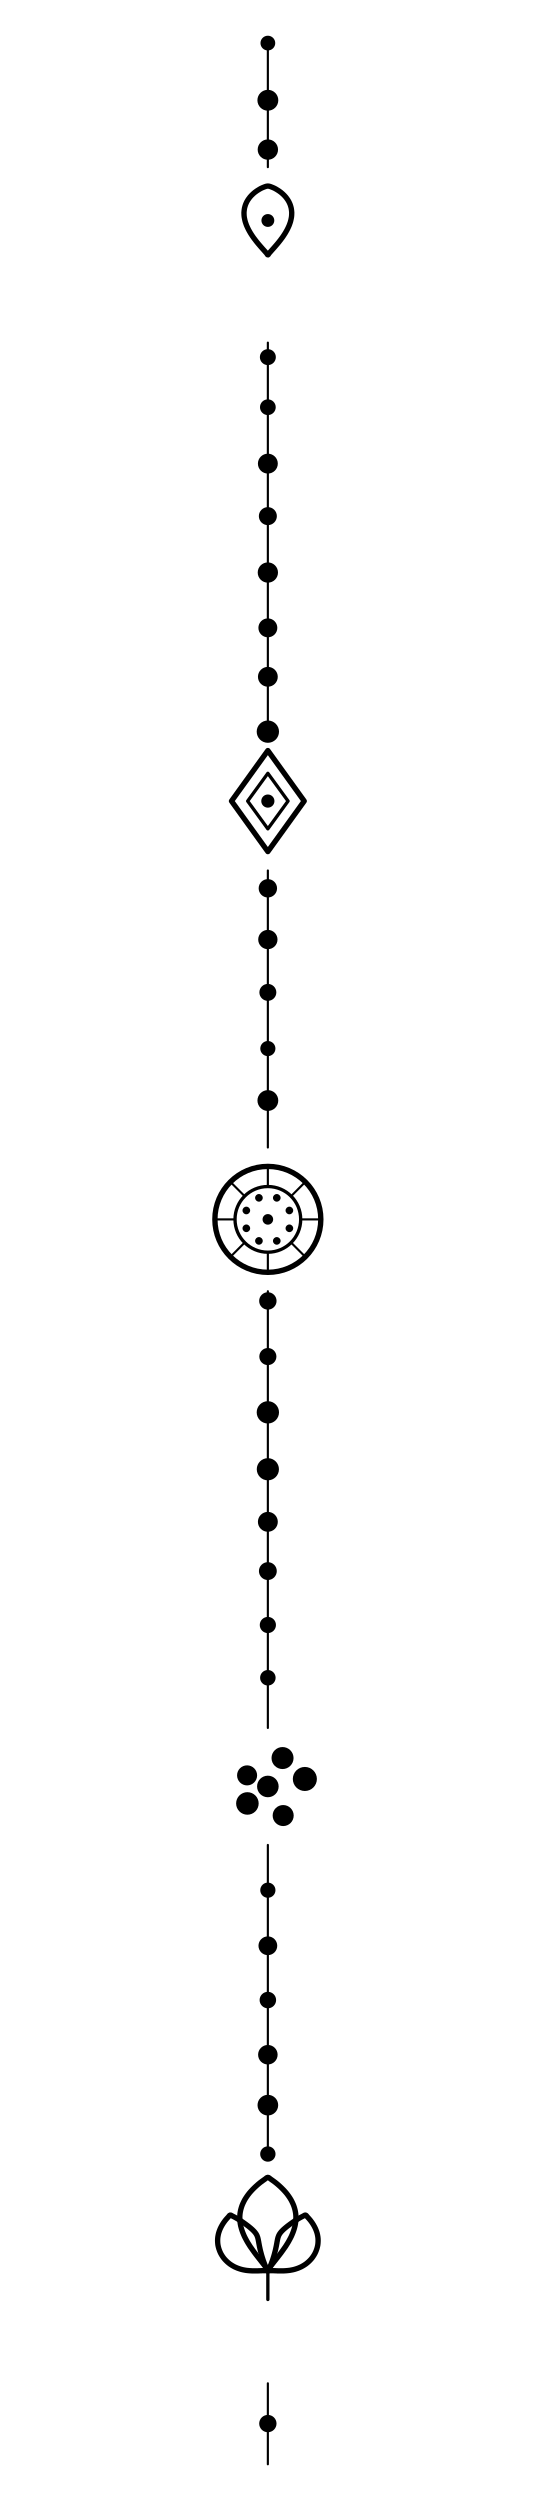
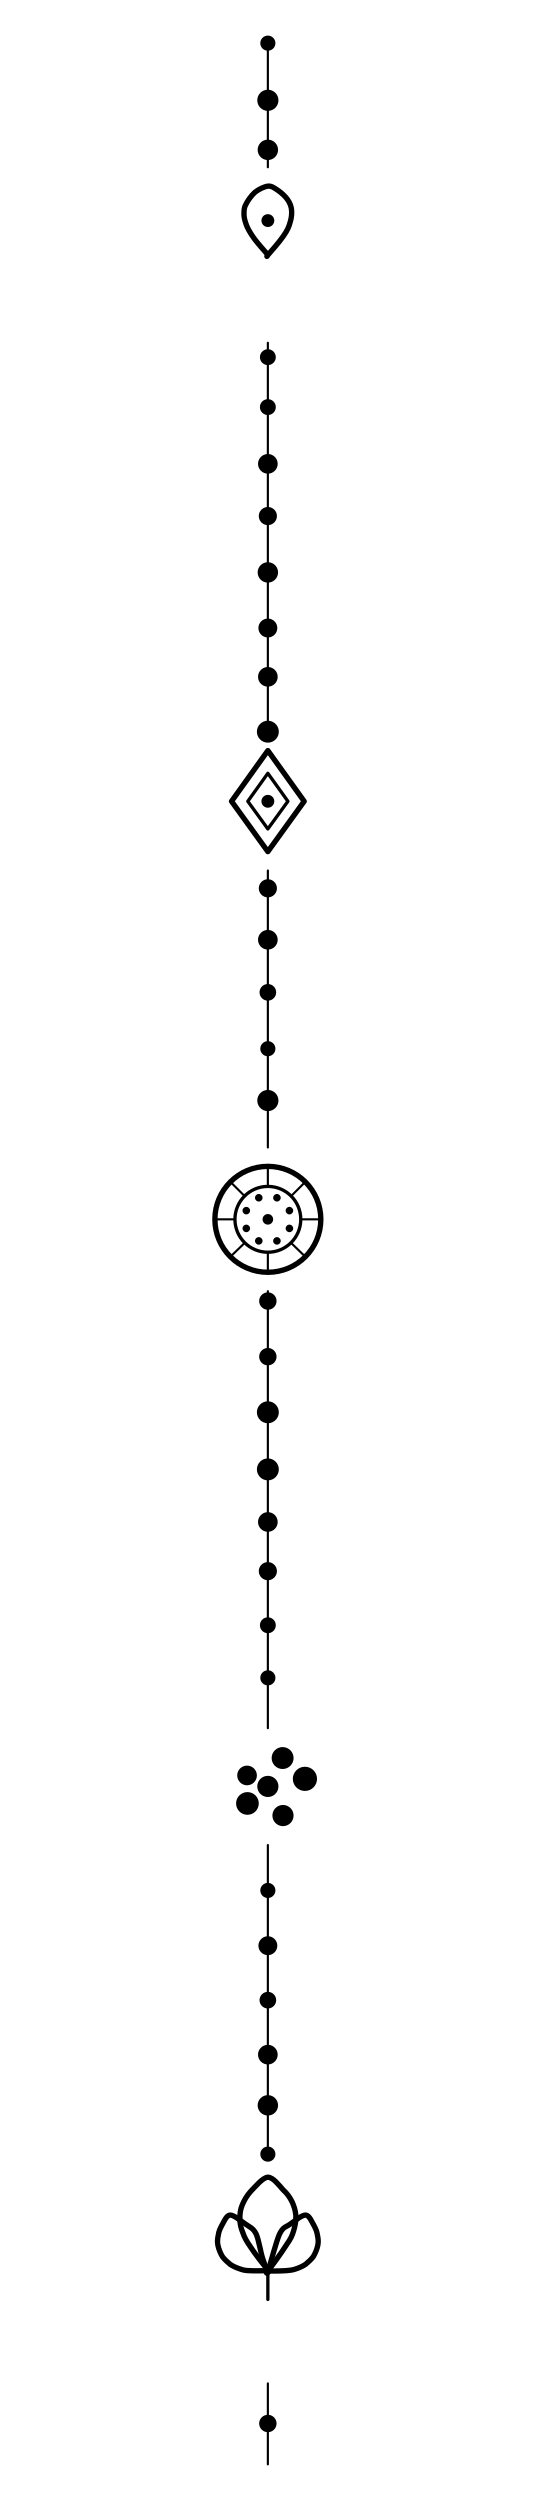
<svg xmlns="http://www.w3.org/2000/svg" viewBox="0 0 150 700" width="150" height="700">
-   <g transform="translate(75,-9.12) scale(1.05927)" fill="none" stroke="#000000" stroke-linecap="round" stroke-linejoin="round">
+   <g transform="translate(75,-9.1) scale(1.05927)" fill="none" stroke="#000000" stroke-linecap="round" stroke-linejoin="round">
    <g stroke-width="1.416">
-       <path d="M0,75.99 C0.11,75.99 0.21,75.71 0.33,75.57 C0.44,75.43 0.57,75.3 0.69,75.16 C0.81,75.02 0.94,74.88 1.06,74.74 C1.18,74.61 1.31,74.47 1.43,74.33 C1.55,74.19 1.67,74.06 1.79,73.92 C1.91,73.78 2.03,73.64 2.15,73.5 C2.27,73.37 2.39,73.23 2.5,73.09 C2.62,72.95 2.73,72.81 2.84,72.68 C2.95,72.54 3.06,72.4 3.17,72.26 C3.27,72.13 3.38,71.99 3.48,71.85 C3.59,71.71 3.69,71.57 3.79,71.44 C3.88,71.3 3.98,71.16 4.08,71.02 C4.17,70.88 4.26,70.75 4.35,70.61 C4.44,70.47 4.53,70.33 4.61,70.2 C4.69,70.06 4.77,69.92 4.85,69.78 C4.93,69.64 5.01,69.51 5.08,69.37 C5.15,69.23 5.22,69.09 5.29,68.95 C5.36,68.82 5.42,68.68 5.48,68.54 C5.54,68.4 5.6,68.27 5.66,68.13 C5.71,67.99 5.76,67.85 5.81,67.71 C5.86,67.58 5.9,67.44 5.95,67.3 C5.99,67.16 6.03,67.02 6.06,66.89 C6.1,66.75 6.13,66.61 6.15,66.47 C6.18,66.34 6.21,66.2 6.23,66.06 C6.25,65.92 6.26,65.78 6.28,65.65 C6.29,65.51 6.3,65.37 6.3,65.23 C6.31,65.1 6.31,64.96 6.31,64.82 C6.3,64.68 6.3,64.54 6.28,64.41 C6.27,64.27 6.25,64.13 6.23,63.99 C6.21,63.85 6.19,63.72 6.16,63.58 C6.13,63.44 6.09,63.3 6.05,63.17 C6.01,63.03 5.97,62.89 5.92,62.75 C5.87,62.61 5.81,62.48 5.75,62.34 C5.69,62.2 5.62,62.06 5.55,61.92 C5.47,61.79 5.39,61.65 5.31,61.51 C5.22,61.37 5.13,61.24 5.03,61.1 C4.93,60.96 4.82,60.82 4.71,60.68 C4.59,60.55 4.47,60.41 4.34,60.27 C4.21,60.13 4.07,59.99 3.92,59.86 C3.76,59.72 3.6,59.58 3.43,59.44 C3.25,59.31 3.07,59.17 2.86,59.03 C2.66,58.89 2.45,58.75 2.2,58.62 C1.95,58.48 1.73,58.34 1.37,58.2 C1,58.06 0.46,57.79 0,57.79 C-0.46,57.79 -1,58.06 -1.37,58.2 C-1.73,58.34 -1.95,58.48 -2.2,58.62 C-2.45,58.75 -2.66,58.89 -2.86,59.03 C-3.07,59.17 -3.25,59.31 -3.43,59.44 C-3.6,59.58 -3.76,59.72 -3.92,59.86 C-4.07,59.99 -4.21,60.13 -4.34,60.27 C-4.47,60.41 -4.59,60.55 -4.71,60.68 C-4.82,60.82 -4.93,60.96 -5.03,61.1 C-5.13,61.24 -5.22,61.37 -5.31,61.51 C-5.39,61.65 -5.47,61.79 -5.55,61.92 C-5.62,62.06 -5.69,62.2 -5.75,62.34 C-5.81,62.48 -5.87,62.61 -5.92,62.75 C-5.97,62.89 -6.01,63.03 -6.05,63.17 C-6.09,63.3 -6.13,63.44 -6.16,63.58 C-6.19,63.72 -6.21,63.85 -6.23,63.99 C-6.25,64.13 -6.27,64.27 -6.28,64.41 C-6.3,64.54 -6.3,64.68 -6.31,64.82 C-6.31,64.96 -6.31,65.1 -6.3,65.23 C-6.3,65.37 -6.29,65.51 -6.28,65.65 C-6.26,65.78 -6.25,65.92 -6.23,66.06 C-6.21,66.2 -6.18,66.34 -6.15,66.47 C-6.13,66.61 -6.1,66.75 -6.06,66.89 C-6.03,67.02 -5.99,67.16 -5.95,67.3 C-5.9,67.44 -5.86,67.58 -5.81,67.71 C-5.76,67.85 -5.71,67.99 -5.66,68.13 C-5.6,68.27 -5.54,68.4 -5.48,68.54 C-5.42,68.68 -5.36,68.82 -5.29,68.95 C-5.22,69.09 -5.15,69.23 -5.08,69.37 C-5.01,69.51 -4.93,69.64 -4.85,69.78 C-4.77,69.92 -4.69,70.06 -4.61,70.2 C-4.53,70.33 -4.44,70.47 -4.35,70.61 C-4.26,70.75 -4.17,70.88 -4.08,71.02 C-3.98,71.16 -3.88,71.3 -3.79,71.44 C-3.69,71.57 -3.59,71.71 -3.48,71.85 C-3.38,71.99 -3.27,72.13 -3.17,72.26 C-3.06,72.4 -2.95,72.54 -2.84,72.68 C-2.73,72.81 -2.62,72.95 -2.5,73.09 C-2.39,73.23 -2.27,73.37 -2.15,73.5 C-2.03,73.64 -1.91,73.78 -1.79,73.92 C-1.67,74.06 -1.55,74.19 -1.43,74.33 C-1.31,74.47 -1.18,74.61 -1.06,74.74 C-0.94,74.88 -0.81,75.02 -0.69,75.16 C-0.57,75.3 -0.44,75.43 -0.33,75.57 C-0.21,75.71 -0.11,75.99 0,75.99 Z" />
-       <path d="M0,207.01 L9.61,220.36 L0,233.71 L-9.61,220.36 Z" />
-       <circle cx="0" cy="330.93" r="14" />
-       <path d="M0,608.88 C0.03,608.83 -0.15,608.67 -0.22,608.55 C-0.29,608.43 -0.35,608.3 -0.41,608.17 C-0.47,608.05 -0.53,607.91 -0.58,607.78 C-0.64,607.65 -0.69,607.51 -0.75,607.38 C-0.8,607.24 -0.85,607.11 -0.9,606.97 C-0.96,606.84 -1.01,606.7 -1.05,606.56 C-1.1,606.43 -1.15,606.29 -1.2,606.16 C-1.24,606.02 -1.29,605.89 -1.33,605.75 C-1.37,605.62 -1.42,605.49 -1.46,605.35 C-1.5,605.22 -1.54,605.09 -1.58,604.96 C-1.62,604.83 -1.65,604.7 -1.69,604.58 C-1.72,604.45 -1.76,604.32 -1.79,604.2 C-1.83,604.07 -1.86,603.95 -1.89,603.83 C-1.92,603.71 -1.95,603.59 -1.98,603.47 C-2,603.36 -2.03,603.24 -2.06,603.13 C-2.08,603.01 -2.11,602.9 -2.13,602.79 C-2.15,602.69 -2.18,602.58 -2.2,602.47 C-2.22,602.37 -2.24,602.27 -2.26,602.17 C-2.28,602.07 -2.3,601.97 -2.31,601.87 C-2.33,601.77 -2.35,601.68 -2.37,601.59 C-2.38,601.5 -2.4,601.41 -2.41,601.32 C-2.43,601.23 -2.44,601.15 -2.46,601.07 C-2.48,600.98 -2.49,600.9 -2.51,600.82 C-2.52,600.75 -2.54,600.67 -2.55,600.59 C-2.57,600.52 -2.58,600.45 -2.6,600.38 C-2.62,600.3 -2.64,600.24 -2.65,600.17 C-2.67,600.1 -2.69,600.03 -2.71,599.97 C-2.73,599.9 -2.75,599.84 -2.78,599.78 C-2.8,599.72 -2.82,599.65 -2.85,599.59 C-2.88,599.53 -2.9,599.47 -2.93,599.42 C-2.96,599.36 -2.99,599.3 -3.03,599.24 C-3.06,599.18 -3.09,599.13 -3.13,599.07 C-3.17,599.01 -3.21,598.95 -3.25,598.9 C-3.29,598.84 -3.33,598.78 -3.38,598.73 C-3.43,598.67 -3.48,598.61 -3.53,598.55 C-3.58,598.49 -3.63,598.43 -3.69,598.37 C-3.75,598.31 -3.8,598.25 -3.87,598.19 C-3.93,598.13 -3.99,598.07 -4.06,598 C-4.13,597.94 -4.2,597.88 -4.27,597.81 C-4.35,597.74 -4.42,597.68 -4.5,597.61 C-4.58,597.54 -4.67,597.47 -4.75,597.4 C-4.84,597.33 -4.93,597.26 -5.02,597.18 C-5.11,597.11 -5.2,597.04 -5.3,596.96 C-5.4,596.88 -5.5,596.81 -5.61,596.73 C-5.71,596.65 -5.82,596.57 -5.93,596.49 C-6.05,596.4 -6.16,596.32 -6.28,596.24 C-6.4,596.15 -6.52,596.07 -6.65,595.98 C-6.77,595.9 -6.9,595.81 -7.04,595.72 C-7.17,595.64 -7.31,595.55 -7.45,595.46 C-7.59,595.37 -7.74,595.28 -7.89,595.19 C-8.04,595.1 -8.19,595.01 -8.35,594.92 C-8.51,594.83 -8.67,594.74 -8.84,594.65 C-9.01,594.56 -9.18,594.47 -9.37,594.38 C-9.55,594.29 -9.78,594.09 -9.96,594.12 C-10.13,594.15 -10.27,594.42 -10.41,594.57 C-10.56,594.71 -10.69,594.86 -10.81,595.01 C-10.94,595.15 -11.06,595.3 -11.18,595.44 C-11.29,595.59 -11.4,595.73 -11.51,595.88 C-11.61,596.02 -11.71,596.17 -11.81,596.31 C-11.9,596.46 -11.99,596.6 -12.08,596.75 C-12.17,596.89 -12.25,597.04 -12.32,597.18 C-12.4,597.33 -12.47,597.48 -12.54,597.62 C-12.61,597.77 -12.67,597.92 -12.73,598.07 C-12.79,598.21 -12.84,598.36 -12.89,598.51 C-12.94,598.66 -12.99,598.81 -13.03,598.96 C-13.07,599.11 -13.1,599.26 -13.13,599.41 C-13.16,599.56 -13.19,599.71 -13.21,599.86 C-13.23,600.01 -13.25,600.16 -13.26,600.31 C-13.27,600.46 -13.28,600.61 -13.28,600.77 C-13.28,600.92 -13.28,601.07 -13.27,601.22 C-13.27,601.37 -13.26,601.52 -13.24,601.67 C-13.22,601.82 -13.2,601.97 -13.18,602.12 C-13.15,602.27 -13.12,602.42 -13.08,602.57 C-13.05,602.72 -13.01,602.86 -12.96,603.01 C-12.92,603.16 -12.87,603.3 -12.81,603.44 C-12.76,603.59 -12.7,603.73 -12.64,603.87 C-12.58,604.01 -12.51,604.15 -12.44,604.29 C-12.37,604.42 -12.29,604.56 -12.21,604.69 C-12.13,604.82 -12.05,604.96 -11.96,605.08 C-11.87,605.21 -11.78,605.34 -11.69,605.46 C-11.59,605.58 -11.49,605.7 -11.39,605.82 C-11.29,605.94 -11.18,606.05 -11.07,606.16 C-10.96,606.28 -10.85,606.38 -10.73,606.49 C-10.62,606.59 -10.5,606.69 -10.38,606.79 C-10.26,606.89 -10.13,606.99 -10.01,607.08 C-9.88,607.17 -9.75,607.26 -9.62,607.34 C-9.49,607.42 -9.36,607.5 -9.22,607.58 C-9.09,607.66 -8.95,607.73 -8.82,607.8 C-8.68,607.87 -8.54,607.93 -8.4,607.99 C-8.25,608.06 -8.11,608.11 -7.97,608.17 C-7.82,608.22 -7.68,608.28 -7.53,608.32 C-7.39,608.37 -7.24,608.41 -7.09,608.46 C-6.95,608.5 -6.8,608.53 -6.65,608.57 C-6.5,608.6 -6.35,608.63 -6.2,608.66 C-6.05,608.69 -5.9,608.71 -5.75,608.74 C-5.6,608.76 -5.45,608.78 -5.3,608.79 C-5.15,608.81 -4.99,608.82 -4.84,608.83 C-4.69,608.85 -4.54,608.86 -4.39,608.86 C-4.24,608.87 -4.08,608.87 -3.93,608.88 C-3.78,608.88 -3.63,608.88 -3.48,608.88 C-3.33,608.88 -3.18,608.88 -3.03,608.88 C-2.88,608.87 -2.73,608.87 -2.58,608.87 C-2.43,608.86 -2.28,608.85 -2.13,608.85 C-1.98,608.84 -1.83,608.84 -1.68,608.83 C-1.54,608.83 -1.39,608.82 -1.24,608.82 C-1.1,608.81 -0.95,608.81 -0.81,608.81 C-0.67,608.81 -0.53,608.81 -0.39,608.82 C-0.26,608.83 -0.03,608.92 0,608.88 Z" />
-       <path d="M0,608.88 C0.07,608.88 0.14,608.57 0.22,608.42 C0.31,608.27 0.42,608.11 0.52,607.96 C0.63,607.81 0.74,607.66 0.85,607.5 C0.97,607.35 1.08,607.2 1.2,607.05 C1.32,606.89 1.44,606.74 1.56,606.59 C1.67,606.43 1.8,606.28 1.92,606.13 C2.04,605.98 2.16,605.82 2.28,605.67 C2.4,605.52 2.52,605.37 2.64,605.21 C2.75,605.06 2.87,604.91 2.99,604.76 C3.11,604.6 3.22,604.45 3.34,604.3 C3.45,604.15 3.57,603.99 3.68,603.84 C3.79,603.69 3.9,603.53 4.01,603.38 C4.12,603.23 4.23,603.08 4.33,602.92 C4.44,602.77 4.54,602.62 4.65,602.47 C4.75,602.31 4.85,602.16 4.94,602.01 C5.04,601.86 5.14,601.7 5.23,601.55 C5.32,601.4 5.41,601.25 5.5,601.09 C5.59,600.94 5.67,600.79 5.75,600.63 C5.84,600.48 5.92,600.33 5.99,600.18 C6.07,600.02 6.15,599.87 6.22,599.72 C6.29,599.57 6.36,599.41 6.42,599.26 C6.49,599.11 6.55,598.96 6.61,598.8 C6.67,598.65 6.73,598.5 6.78,598.34 C6.84,598.19 6.89,598.04 6.93,597.89 C6.98,597.73 7.02,597.58 7.06,597.43 C7.11,597.28 7.14,597.12 7.18,596.97 C7.21,596.82 7.24,596.67 7.27,596.51 C7.29,596.36 7.32,596.21 7.34,596.06 C7.36,595.9 7.37,595.75 7.39,595.6 C7.4,595.44 7.41,595.29 7.41,595.14 C7.42,594.99 7.42,594.83 7.42,594.68 C7.41,594.53 7.41,594.38 7.4,594.22 C7.39,594.07 7.37,593.92 7.36,593.77 C7.34,593.61 7.32,593.46 7.29,593.31 C7.26,593.16 7.23,593 7.2,592.85 C7.16,592.7 7.13,592.54 7.08,592.39 C7.04,592.24 6.99,592.09 6.94,591.93 C6.89,591.78 6.84,591.63 6.78,591.48 C6.72,591.32 6.65,591.17 6.58,591.02 C6.52,590.87 6.44,590.71 6.36,590.56 C6.29,590.41 6.2,590.26 6.12,590.1 C6.03,589.95 5.94,589.8 5.84,589.64 C5.75,589.49 5.65,589.34 5.54,589.19 C5.43,589.03 5.32,588.88 5.21,588.73 C5.09,588.58 4.97,588.42 4.85,588.27 C4.72,588.12 4.59,587.97 4.45,587.81 C4.32,587.66 4.18,587.51 4.03,587.36 C3.88,587.2 3.73,587.05 3.57,586.9 C3.42,586.74 3.25,586.59 3.08,586.44 C2.92,586.29 2.74,586.13 2.56,585.98 C2.38,585.83 2.19,585.68 2,585.52 C1.8,585.37 1.6,585.22 1.39,585.07 C1.18,584.91 0.97,584.76 0.74,584.61 C0.51,584.46 0.25,584.15 0,584.15 C-0.25,584.15 -0.51,584.46 -0.74,584.61 C-0.97,584.76 -1.18,584.91 -1.39,585.07 C-1.6,585.22 -1.8,585.37 -2,585.52 C-2.19,585.68 -2.38,585.83 -2.56,585.98 C-2.74,586.13 -2.92,586.29 -3.08,586.44 C-3.25,586.59 -3.42,586.74 -3.57,586.9 C-3.73,587.05 -3.88,587.2 -4.03,587.36 C-4.18,587.51 -4.32,587.66 -4.45,587.81 C-4.59,587.97 -4.72,588.12 -4.85,588.27 C-4.97,588.42 -5.09,588.58 -5.21,588.73 C-5.32,588.88 -5.43,589.03 -5.54,589.19 C-5.65,589.34 -5.75,589.49 -5.84,589.64 C-5.94,589.8 -6.03,589.95 -6.12,590.1 C-6.2,590.26 -6.29,590.41 -6.36,590.56 C-6.44,590.71 -6.52,590.87 -6.58,591.02 C-6.65,591.17 -6.72,591.32 -6.78,591.48 C-6.84,591.63 -6.89,591.78 -6.94,591.93 C-6.99,592.09 -7.04,592.24 -7.08,592.39 C-7.13,592.54 -7.16,592.7 -7.2,592.85 C-7.23,593 -7.26,593.16 -7.29,593.31 C-7.32,593.46 -7.34,593.61 -7.36,593.77 C-7.37,593.92 -7.39,594.07 -7.4,594.22 C-7.41,594.38 -7.41,594.53 -7.42,594.68 C-7.42,594.83 -7.42,594.99 -7.41,595.14 C-7.41,595.29 -7.4,595.44 -7.39,595.6 C-7.37,595.75 -7.36,595.9 -7.34,596.06 C-7.32,596.21 -7.29,596.36 -7.27,596.51 C-7.24,596.67 -7.21,596.82 -7.18,596.97 C-7.14,597.12 -7.11,597.28 -7.06,597.43 C-7.02,597.58 -6.98,597.73 -6.93,597.89 C-6.89,598.04 -6.84,598.19 -6.78,598.34 C-6.73,598.5 -6.67,598.65 -6.61,598.8 C-6.55,598.96 -6.49,599.11 -6.42,599.26 C-6.36,599.41 -6.29,599.57 -6.22,599.72 C-6.15,599.87 -6.07,600.02 -5.99,600.18 C-5.92,600.33 -5.84,600.48 -5.75,600.63 C-5.67,600.79 -5.59,600.94 -5.5,601.09 C-5.41,601.25 -5.32,601.4 -5.23,601.55 C-5.14,601.7 -5.04,601.86 -4.94,602.01 C-4.85,602.16 -4.75,602.31 -4.65,602.47 C-4.54,602.62 -4.44,602.77 -4.33,602.92 C-4.23,603.08 -4.12,603.23 -4.01,603.38 C-3.9,603.53 -3.79,603.69 -3.68,603.84 C-3.57,603.99 -3.45,604.15 -3.34,604.3 C-3.22,604.45 -3.11,604.6 -2.99,604.76 C-2.87,604.91 -2.75,605.06 -2.64,605.21 C-2.52,605.37 -2.4,605.52 -2.28,605.67 C-2.16,605.82 -2.04,605.98 -1.92,606.13 C-1.8,606.28 -1.67,606.43 -1.56,606.59 C-1.44,606.74 -1.32,606.89 -1.2,607.05 C-1.08,607.2 -0.97,607.35 -0.85,607.5 C-0.74,607.66 -0.63,607.81 -0.52,607.96 C-0.42,608.11 -0.31,608.27 -0.22,608.42 C-0.14,608.57 -0.07,608.88 0,608.88 Z" />
-       <path d="M0,608.88 C0.03,608.92 0.26,608.83 0.39,608.82 C0.53,608.81 0.67,608.81 0.81,608.81 C0.95,608.81 1.1,608.81 1.24,608.82 C1.39,608.82 1.54,608.83 1.68,608.83 C1.83,608.84 1.98,608.84 2.13,608.85 C2.28,608.85 2.43,608.86 2.58,608.87 C2.73,608.87 2.88,608.87 3.03,608.88 C3.18,608.88 3.33,608.88 3.48,608.88 C3.63,608.88 3.78,608.88 3.93,608.88 C4.08,608.87 4.24,608.87 4.39,608.86 C4.54,608.86 4.69,608.85 4.84,608.83 C4.99,608.82 5.15,608.81 5.3,608.79 C5.45,608.78 5.6,608.76 5.75,608.74 C5.9,608.71 6.05,608.69 6.2,608.66 C6.35,608.63 6.5,608.6 6.65,608.57 C6.8,608.53 6.95,608.5 7.09,608.46 C7.24,608.41 7.39,608.37 7.53,608.32 C7.68,608.28 7.82,608.22 7.97,608.17 C8.11,608.11 8.25,608.06 8.4,607.99 C8.54,607.93 8.68,607.87 8.82,607.8 C8.95,607.73 9.09,607.66 9.22,607.58 C9.36,607.5 9.49,607.42 9.62,607.34 C9.75,607.26 9.88,607.17 10.01,607.08 C10.13,606.99 10.26,606.89 10.38,606.79 C10.5,606.69 10.62,606.59 10.73,606.49 C10.85,606.38 10.96,606.28 11.07,606.16 C11.18,606.05 11.29,605.94 11.39,605.82 C11.49,605.7 11.59,605.58 11.69,605.46 C11.78,605.34 11.87,605.21 11.96,605.08 C12.05,604.96 12.13,604.82 12.21,604.69 C12.29,604.56 12.37,604.42 12.44,604.29 C12.51,604.15 12.58,604.01 12.64,603.87 C12.7,603.73 12.76,603.59 12.81,603.44 C12.87,603.3 12.92,603.16 12.96,603.01 C13.01,602.86 13.05,602.72 13.08,602.57 C13.12,602.42 13.15,602.27 13.18,602.12 C13.2,601.97 13.22,601.82 13.24,601.67 C13.26,601.52 13.27,601.37 13.27,601.22 C13.28,601.07 13.28,600.92 13.28,600.77 C13.28,600.61 13.27,600.46 13.26,600.31 C13.25,600.16 13.23,600.01 13.21,599.86 C13.19,599.71 13.16,599.56 13.13,599.41 C13.1,599.26 13.07,599.11 13.03,598.96 C12.99,598.81 12.94,598.66 12.89,598.51 C12.84,598.36 12.79,598.21 12.73,598.07 C12.67,597.92 12.61,597.77 12.54,597.62 C12.47,597.48 12.4,597.33 12.32,597.18 C12.25,597.04 12.17,596.89 12.08,596.75 C11.99,596.6 11.9,596.46 11.81,596.31 C11.71,596.17 11.61,596.02 11.51,595.88 C11.4,595.73 11.29,595.59 11.18,595.44 C11.06,595.3 10.94,595.15 10.81,595.01 C10.69,594.86 10.56,594.71 10.41,594.57 C10.27,594.42 10.13,594.15 9.96,594.12 C9.78,594.09 9.55,594.29 9.37,594.38 C9.18,594.47 9.01,594.56 8.84,594.65 C8.67,594.74 8.51,594.83 8.35,594.92 C8.19,595.01 8.04,595.1 7.89,595.19 C7.74,595.28 7.59,595.37 7.45,595.46 C7.31,595.55 7.17,595.64 7.04,595.72 C6.9,595.81 6.77,595.9 6.65,595.98 C6.52,596.07 6.4,596.15 6.28,596.24 C6.16,596.32 6.05,596.4 5.93,596.49 C5.82,596.57 5.71,596.65 5.61,596.73 C5.5,596.81 5.4,596.88 5.3,596.96 C5.2,597.04 5.11,597.11 5.02,597.18 C4.93,597.26 4.84,597.33 4.75,597.4 C4.67,597.47 4.58,597.54 4.5,597.61 C4.42,597.68 4.35,597.74 4.27,597.81 C4.2,597.88 4.13,597.94 4.06,598 C3.99,598.07 3.93,598.13 3.87,598.19 C3.8,598.25 3.75,598.31 3.69,598.37 C3.63,598.43 3.58,598.49 3.53,598.55 C3.48,598.61 3.43,598.67 3.38,598.73 C3.33,598.78 3.29,598.84 3.25,598.9 C3.21,598.95 3.17,599.01 3.13,599.07 C3.09,599.13 3.06,599.18 3.03,599.24 C2.99,599.3 2.96,599.36 2.93,599.42 C2.9,599.47 2.88,599.53 2.85,599.59 C2.82,599.65 2.8,599.72 2.78,599.78 C2.75,599.84 2.73,599.9 2.71,599.97 C2.69,600.03 2.67,600.1 2.65,600.17 C2.64,600.24 2.62,600.3 2.6,600.38 C2.58,600.45 2.57,600.52 2.55,600.59 C2.54,600.67 2.52,600.75 2.51,600.82 C2.49,600.9 2.48,600.98 2.46,601.07 C2.44,601.15 2.43,601.23 2.41,601.32 C2.4,601.41 2.38,601.5 2.37,601.59 C2.35,601.68 2.33,601.77 2.31,601.87 C2.3,601.97 2.28,602.07 2.26,602.17 C2.24,602.27 2.22,602.37 2.2,602.47 C2.18,602.58 2.15,602.69 2.13,602.79 C2.11,602.9 2.08,603.01 2.06,603.13 C2.03,603.24 2,603.36 1.98,603.47 C1.95,603.59 1.92,603.71 1.89,603.83 C1.86,603.95 1.83,604.07 1.79,604.2 C1.76,604.32 1.72,604.45 1.69,604.58 C1.65,604.7 1.62,604.83 1.58,604.96 C1.54,605.09 1.5,605.22 1.46,605.35 C1.42,605.49 1.37,605.62 1.33,605.75 C1.29,605.89 1.24,606.02 1.2,606.16 C1.15,606.29 1.1,606.43 1.05,606.56 C1.01,606.7 0.96,606.84 0.9,606.97 C0.85,607.11 0.8,607.24 0.75,607.38 C0.69,607.51 0.64,607.65 0.58,607.78 C0.53,607.91 0.47,608.05 0.41,608.17 C0.35,608.3 0.29,608.43 0.22,608.55 C0.15,608.67 -0.03,608.83 0,608.88 Z" />
+       <path d="M0,76 C0.7,75.2 3.1,72.5 4.1,71 C5.1,69.6 5.6,68.5 5.9,67.3 C6.3,66.1 6.4,64.7 6.2,63.6 C6,62.5 5.4,61.5 4.7,60.7 C4,59.9 3,59.1 2.2,58.6 C1.4,58.1 0.9,57.7 0,57.8 C-0.9,57.9 -2.4,58.6 -3.4,59.4 C-4.4,60.3 -5.4,61.7 -5.9,62.8 C-6.4,63.8 -6.3,64.7 -6.3,65.6 C-6.2,66.6 -5.9,67.5 -5.5,68.5 C-5,69.6 -4.3,70.7 -3.5,71.8 C-2.6,73 -0.9,74.9 -0.3,75.6 C0.3,76.3 -0.7,76.7 0,76 Z" />
+       <path d="M0,207 L9.6,220.4 L0,233.7 L-9.6,220.4 Z" />
+       <circle cx="0" cy="330.9" r="14" />
+       <path d="M0,608.9 C-0.2,608.4 -0.8,607.4 -1.3,605.8 C-1.9,604.1 -2.4,600.6 -3.1,599.1 C-3.9,597.5 -4.8,597.3 -5.9,596.5 C-7.1,595.7 -8.9,594.1 -10,594.1 C-11,594.2 -11.6,595.9 -12.1,596.7 C-12.6,597.6 -13,598.5 -13.1,599.4 C-13.3,600.3 -13.4,601.2 -13.2,602.1 C-13,603.1 -12.5,604.3 -12,605.1 C-11.4,605.9 -10.7,606.5 -10,607.1 C-9.3,607.6 -8.4,608 -7.5,608.3 C-6.7,608.6 -6,608.8 -4.8,608.8 C-3.7,608.9 -1.2,608.8 -0.4,608.8 C0.4,608.8 0.2,609.4 0,608.9 Z" />
+       <path d="M0,608.9 C0.9,607.8 3.8,603.8 4.9,602 C6.1,600.3 6.4,599.6 6.8,598.3 C7.2,597 7.5,595.5 7.4,594.2 C7.3,592.9 6.9,591.7 6.4,590.6 C5.8,589.4 5.1,588.4 4,587.4 C3,586.3 1.4,584.1 0,584.1 C-1.4,584.2 -3.3,586.6 -4.5,587.8 C-5.6,589 -6.3,590.3 -6.8,591.5 C-7.3,592.7 -7.4,593.9 -7.4,595.1 C-7.4,596.4 -7.1,597.6 -6.6,598.8 C-6.2,600 -5.7,600.9 -4.6,602.5 C-3.6,604.1 -1,607.4 -0.2,608.4 C0.6,609.5 -0.9,609.9 0,608.9 Z" />
+       <path d="M0,608.9 C0.8,608.9 3.6,608.9 4.8,608.8 C6.1,608.7 6.7,608.6 7.5,608.3 C8.4,608 9.3,607.6 10,607.1 C10.7,606.5 11.4,605.9 12,605.1 C12.5,604.3 13,603.1 13.2,602.1 C13.4,601.2 13.3,600.3 13.1,599.4 C13,598.5 12.6,597.6 12.1,596.7 C11.6,595.9 11,594.2 10,594.1 C8.9,594.1 7.1,595.7 5.9,596.5 C4.8,597.3 4.1,597.1 3.1,599.1 C2.2,601.1 0.7,606.9 0.2,608.5 C-0.3,610.2 -0.8,608.8 0,608.9 Z" />
    </g>
    <g stroke-width="0.878">
-       <path d="M0,213.02 L5.34,220.36 L0,227.7 L-5.34,220.36 Z" />
-       <circle cx="0" cy="330.93" r="8.68" />
-       <path d="M0,608.88 L0,616.44" />
+       <path d="M0,213 L5.3,220.4 L0,227.7 L-5.3,220.4 Z" />
+       <circle cx="0" cy="330.9" r="8.7" />
+       <path d="M0,608.9 L0,616.4" />
    </g>
    <g stroke-width="0.566">
-       <path d="M8.68,330.93 L13.44,330.93" />
-       <path d="M6.14,337.07 L9.5,340.44" />
-       <path d="M0,339.61 L0,344.37" />
-       <path d="M-6.14,337.07 L-9.5,340.44" />
-       <path d="M-8.68,330.93 L-13.44,330.93" />
-       <path d="M-6.14,324.8 L-9.5,321.43" />
-       <path d="M0,322.25 L0,317.49" />
-       <path d="M6.14,324.8 L9.5,321.43" />
-       <path d="M0,20 L0,52.79" />
-       <path d="M0,99.18 L0,202.01" />
-       <path d="M0,238.71 L0,311.93" />
-       <path d="M0,349.93 L0,465.36" />
-       <path d="M0,496.29 L0,579.15" />
+       <path d="M8.7,330.9 L13.4,330.9" />
+       <path d="M6.1,337.1 L9.5,340.4" />
+       <path d="M0,339.6 L0,344.4" />
+       <path d="M-6.1,337.1 L-9.5,340.4" />
+       <path d="M-8.7,330.9 L-13.4,330.9" />
+       <path d="M-6.1,324.8 L-9.5,321.4" />
+       <path d="M0,322.3 L0,317.5" />
+       <path d="M6.1,324.8 L9.5,321.4" />
+       <path d="M0,20 L0,52.8" />
+       <path d="M0,99.2 L0,202" />
+       <path d="M0,238.7 L0,311.9" />
+       <path d="M0,349.9 L0,465.4" />
+       <path d="M0,496.3 L0,579.1" />
      <path d="M0,638.6 L0,660" />
    </g>
    <g fill="#000000" stroke="none">
-       <circle cx="0" cy="66.89" r="1.7" />
-       <circle cx="0" cy="220.36" r="1.74" />
-       <circle cx="5.69" cy="333.29" r="1.01" />
-       <circle cx="2.36" cy="336.62" r="1.01" />
-       <circle cx="-2.36" cy="336.62" r="1.01" />
-       <circle cx="-5.69" cy="333.29" r="1.01" />
-       <circle cx="-5.69" cy="328.58" r="1.01" />
-       <circle cx="-2.36" cy="325.24" r="1.01" />
-       <circle cx="2.36" cy="325.24" r="1.01" />
-       <circle cx="5.69" cy="328.58" r="1.01" />
-       <circle cx="0" cy="330.93" r="1.4" />
-       <circle cx="9.78" cy="478.85" r="3.18" />
-       <circle cx="4.05" cy="488.52" r="2.78" />
-       <circle cx="-5.41" cy="485.32" r="2.98" />
-       <circle cx="-5.49" cy="477.9" r="2.65" />
-       <circle cx="3.88" cy="473.32" r="2.91" />
-       <circle cx="0" cy="480.83" r="2.85" />
-       <circle cx="0" cy="20" r="1.95" />
-       <circle cx="0" cy="35.11" r="2.76" />
-       <circle cx="0" cy="48.15" r="2.69" />
-       <circle cx="0" cy="103.01" r="2.11" />
-       <circle cx="0" cy="116.25" r="2.08" />
-       <circle cx="0" cy="131.16" r="2.63" />
-       <circle cx="0" cy="145.04" r="2.38" />
-       <circle cx="0" cy="159.95" r="2.68" />
-       <circle cx="0" cy="174.57" r="2.5" />
-       <circle cx="0" cy="187.51" r="2.62" />
-       <circle cx="0" cy="202.01" r="2.95" />
-       <circle cx="0" cy="243.42" r="2.43" />
-       <circle cx="0" cy="256.96" r="2.55" />
-       <circle cx="0" cy="270.93" r="2.24" />
-       <circle cx="0" cy="285.78" r="2" />
-       <circle cx="0" cy="299.52" r="2.75" />
-       <circle cx="0" cy="352.49" r="2.3" />
-       <circle cx="0" cy="367.19" r="2.26" />
-       <circle cx="0" cy="381.94" r="2.95" />
-       <circle cx="0" cy="396.98" r="2.93" />
-       <circle cx="0" cy="410.88" r="2.63" />
-       <circle cx="0" cy="423.9" r="2.36" />
-       <circle cx="0" cy="438.15" r="2.14" />
-       <circle cx="0" cy="452.1" r="2.05" />
-       <circle cx="0" cy="508.25" r="2.01" />
-       <circle cx="0" cy="522.94" r="2.48" />
-       <circle cx="0" cy="537.29" r="2.18" />
-       <circle cx="0" cy="551.74" r="2.58" />
-       <circle cx="0" cy="565.07" r="2.73" />
-       <circle cx="0" cy="577.99" r="2.03" />
-       <circle cx="0" cy="649.24" r="2.29" />
+       <circle cx="0" cy="66.9" r="1.7" />
+       <circle cx="0" cy="220.4" r="1.7" />
+       <circle cx="5.7" cy="333.3" r="1" />
+       <circle cx="2.4" cy="336.6" r="1" />
+       <circle cx="-2.4" cy="336.6" r="1" />
+       <circle cx="-5.7" cy="333.3" r="1" />
+       <circle cx="-5.7" cy="328.6" r="1" />
+       <circle cx="-2.4" cy="325.2" r="1" />
+       <circle cx="2.4" cy="325.2" r="1" />
+       <circle cx="5.7" cy="328.6" r="1" />
+       <circle cx="0" cy="330.9" r="1.4" />
+       <circle cx="9.8" cy="478.8" r="3.2" />
+       <circle cx="4" cy="488.5" r="2.8" />
+       <circle cx="-5.4" cy="485.3" r="3" />
+       <circle cx="-5.5" cy="477.9" r="2.6" />
+       <circle cx="3.9" cy="473.3" r="2.9" />
+       <circle cx="0" cy="480.8" r="2.8" />
+       <circle cx="0" cy="20" r="2" />
+       <circle cx="0" cy="35.1" r="2.8" />
+       <circle cx="0" cy="48.2" r="2.7" />
+       <circle cx="0" cy="103" r="2.1" />
+       <circle cx="0" cy="116.2" r="2.1" />
+       <circle cx="0" cy="131.2" r="2.6" />
+       <circle cx="0" cy="145" r="2.4" />
+       <circle cx="0" cy="159.9" r="2.7" />
+       <circle cx="0" cy="174.6" r="2.5" />
+       <circle cx="0" cy="187.5" r="2.6" />
+       <circle cx="0" cy="202" r="2.9" />
+       <circle cx="0" cy="243.4" r="2.4" />
+       <circle cx="0" cy="257" r="2.6" />
+       <circle cx="0" cy="270.9" r="2.2" />
+       <circle cx="0" cy="285.8" r="2" />
+       <circle cx="0" cy="299.5" r="2.8" />
+       <circle cx="0" cy="352.5" r="2.3" />
+       <circle cx="0" cy="367.2" r="2.3" />
+       <circle cx="0" cy="381.9" r="2.9" />
+       <circle cx="0" cy="397" r="2.9" />
+       <circle cx="0" cy="410.9" r="2.6" />
+       <circle cx="0" cy="423.9" r="2.4" />
+       <circle cx="0" cy="438.2" r="2.1" />
+       <circle cx="0" cy="452.1" r="2" />
+       <circle cx="0" cy="508.3" r="2" />
+       <circle cx="0" cy="522.9" r="2.5" />
+       <circle cx="0" cy="537.3" r="2.2" />
+       <circle cx="0" cy="551.7" r="2.6" />
+       <circle cx="0" cy="565.1" r="2.7" />
+       <circle cx="0" cy="578" r="2" />
+       <circle cx="0" cy="649.2" r="2.3" />
    </g>
  </g>
</svg>
